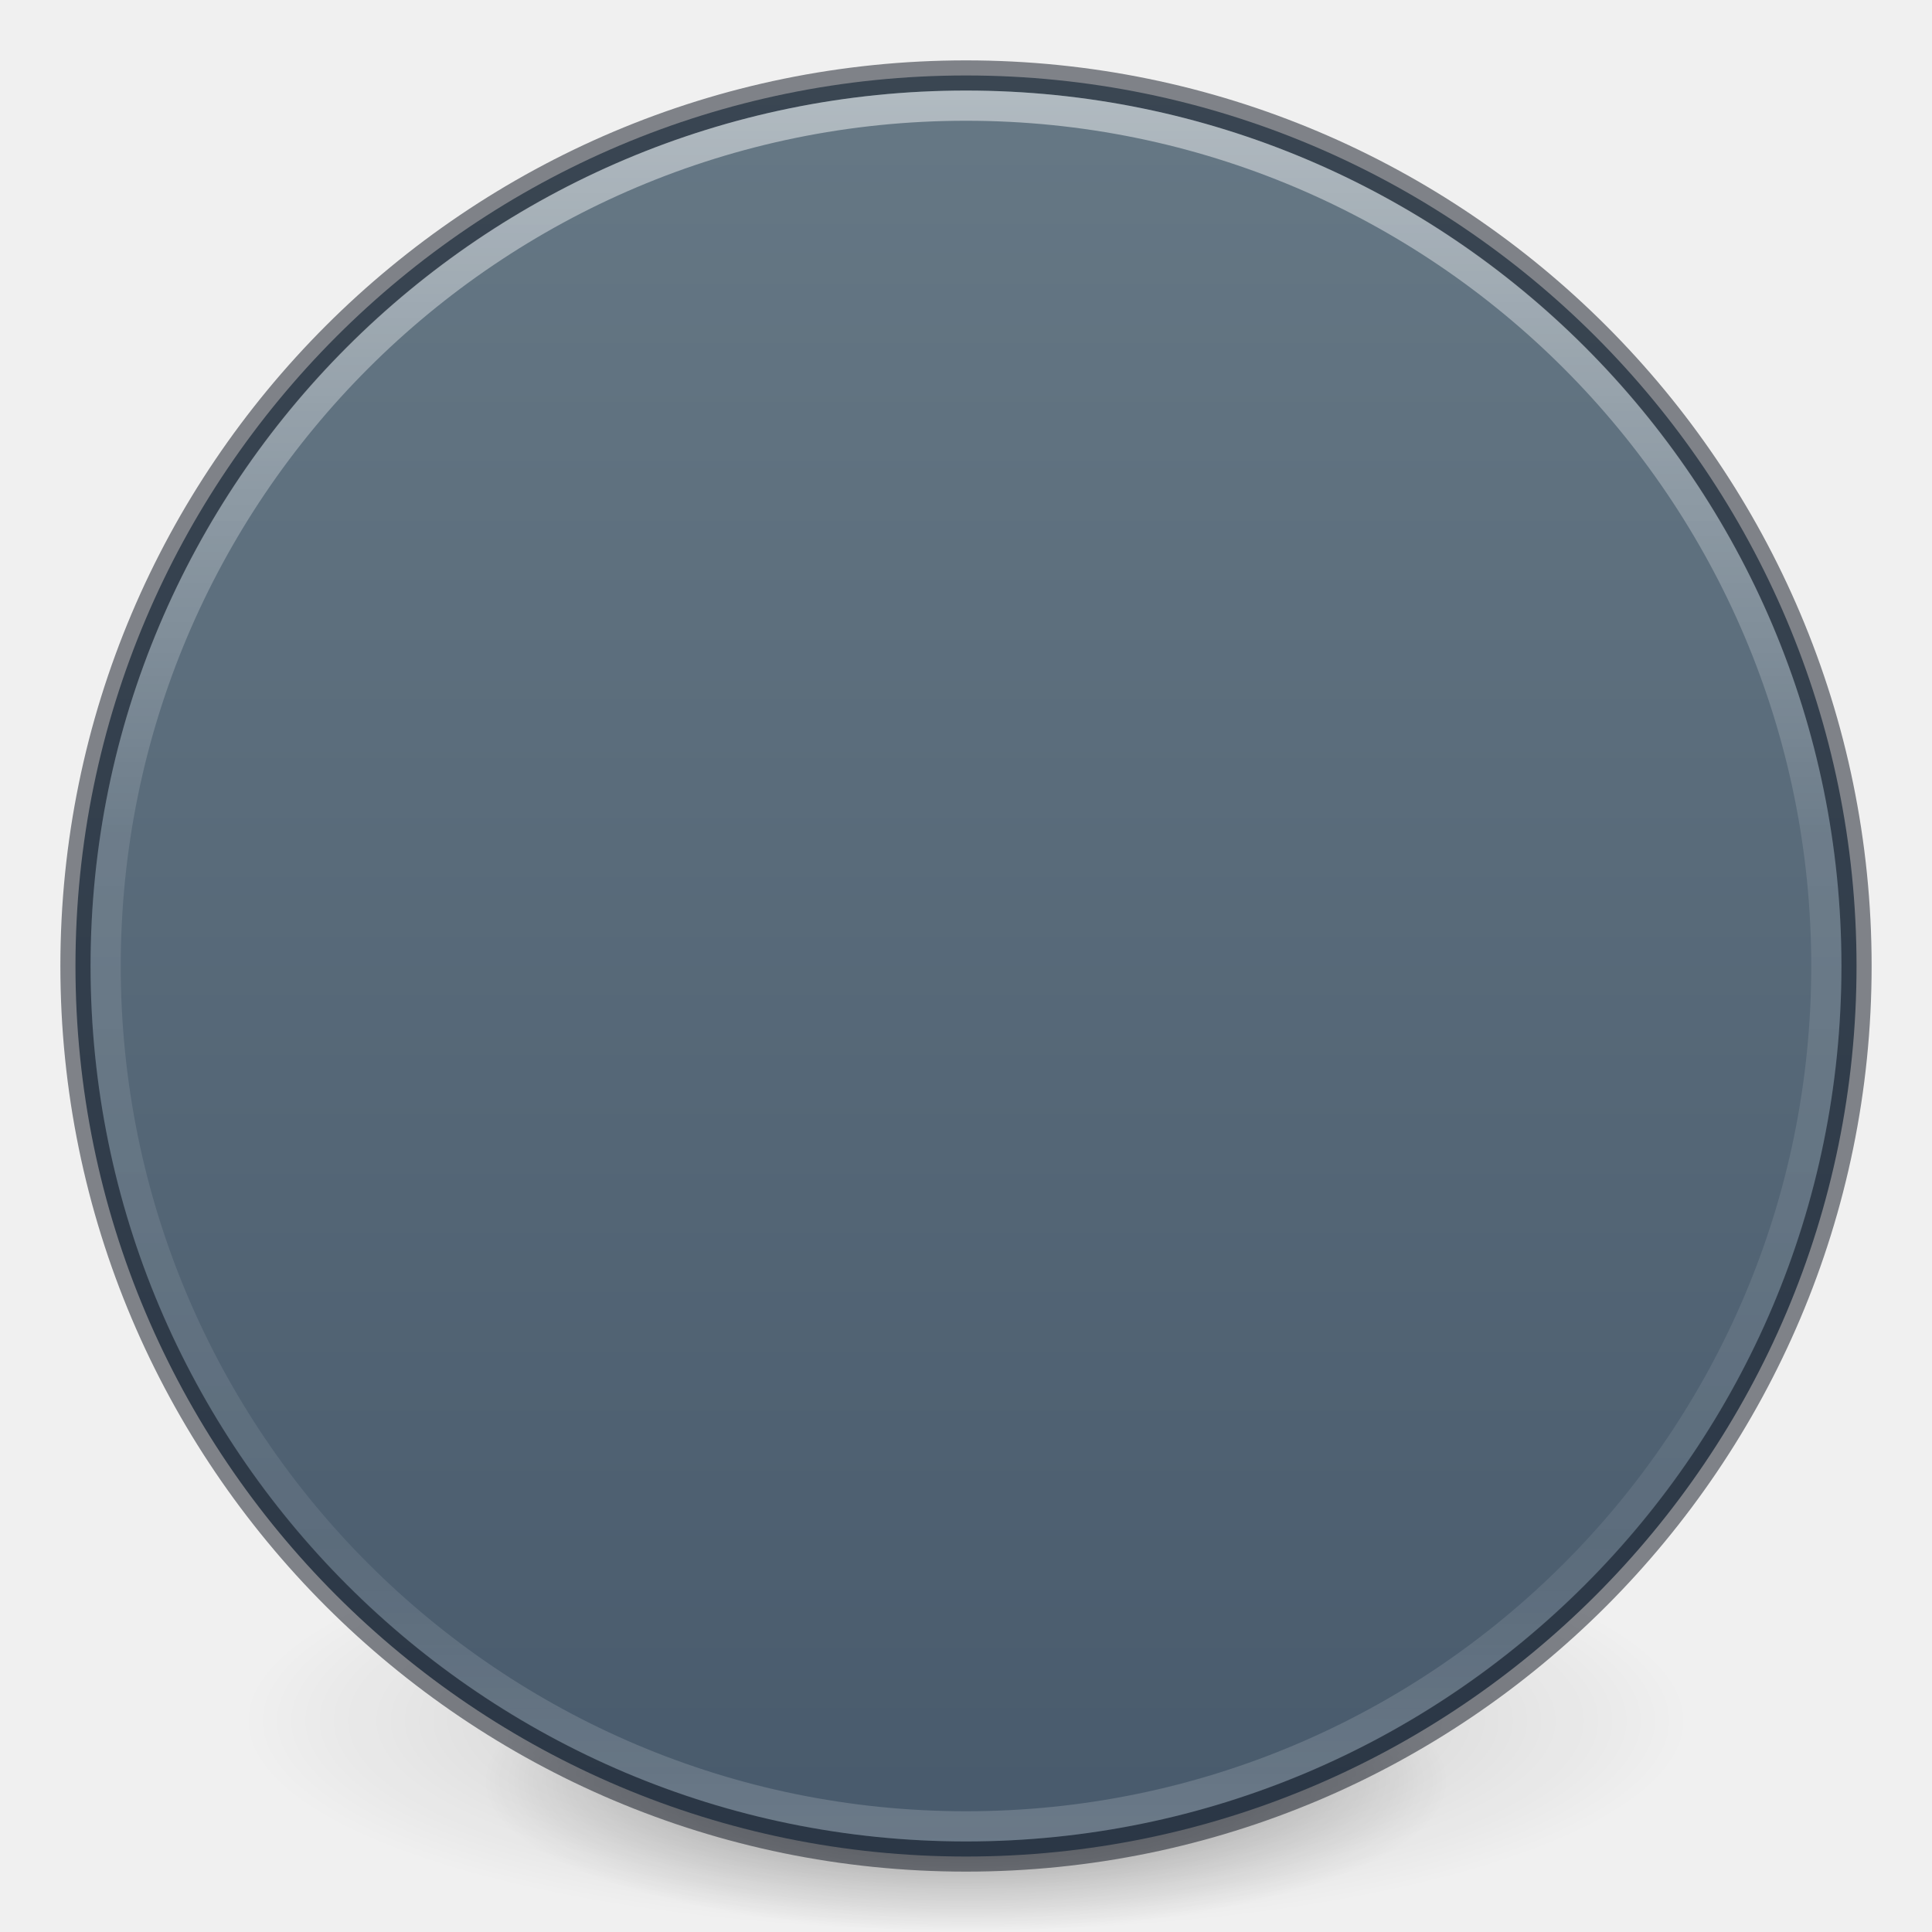
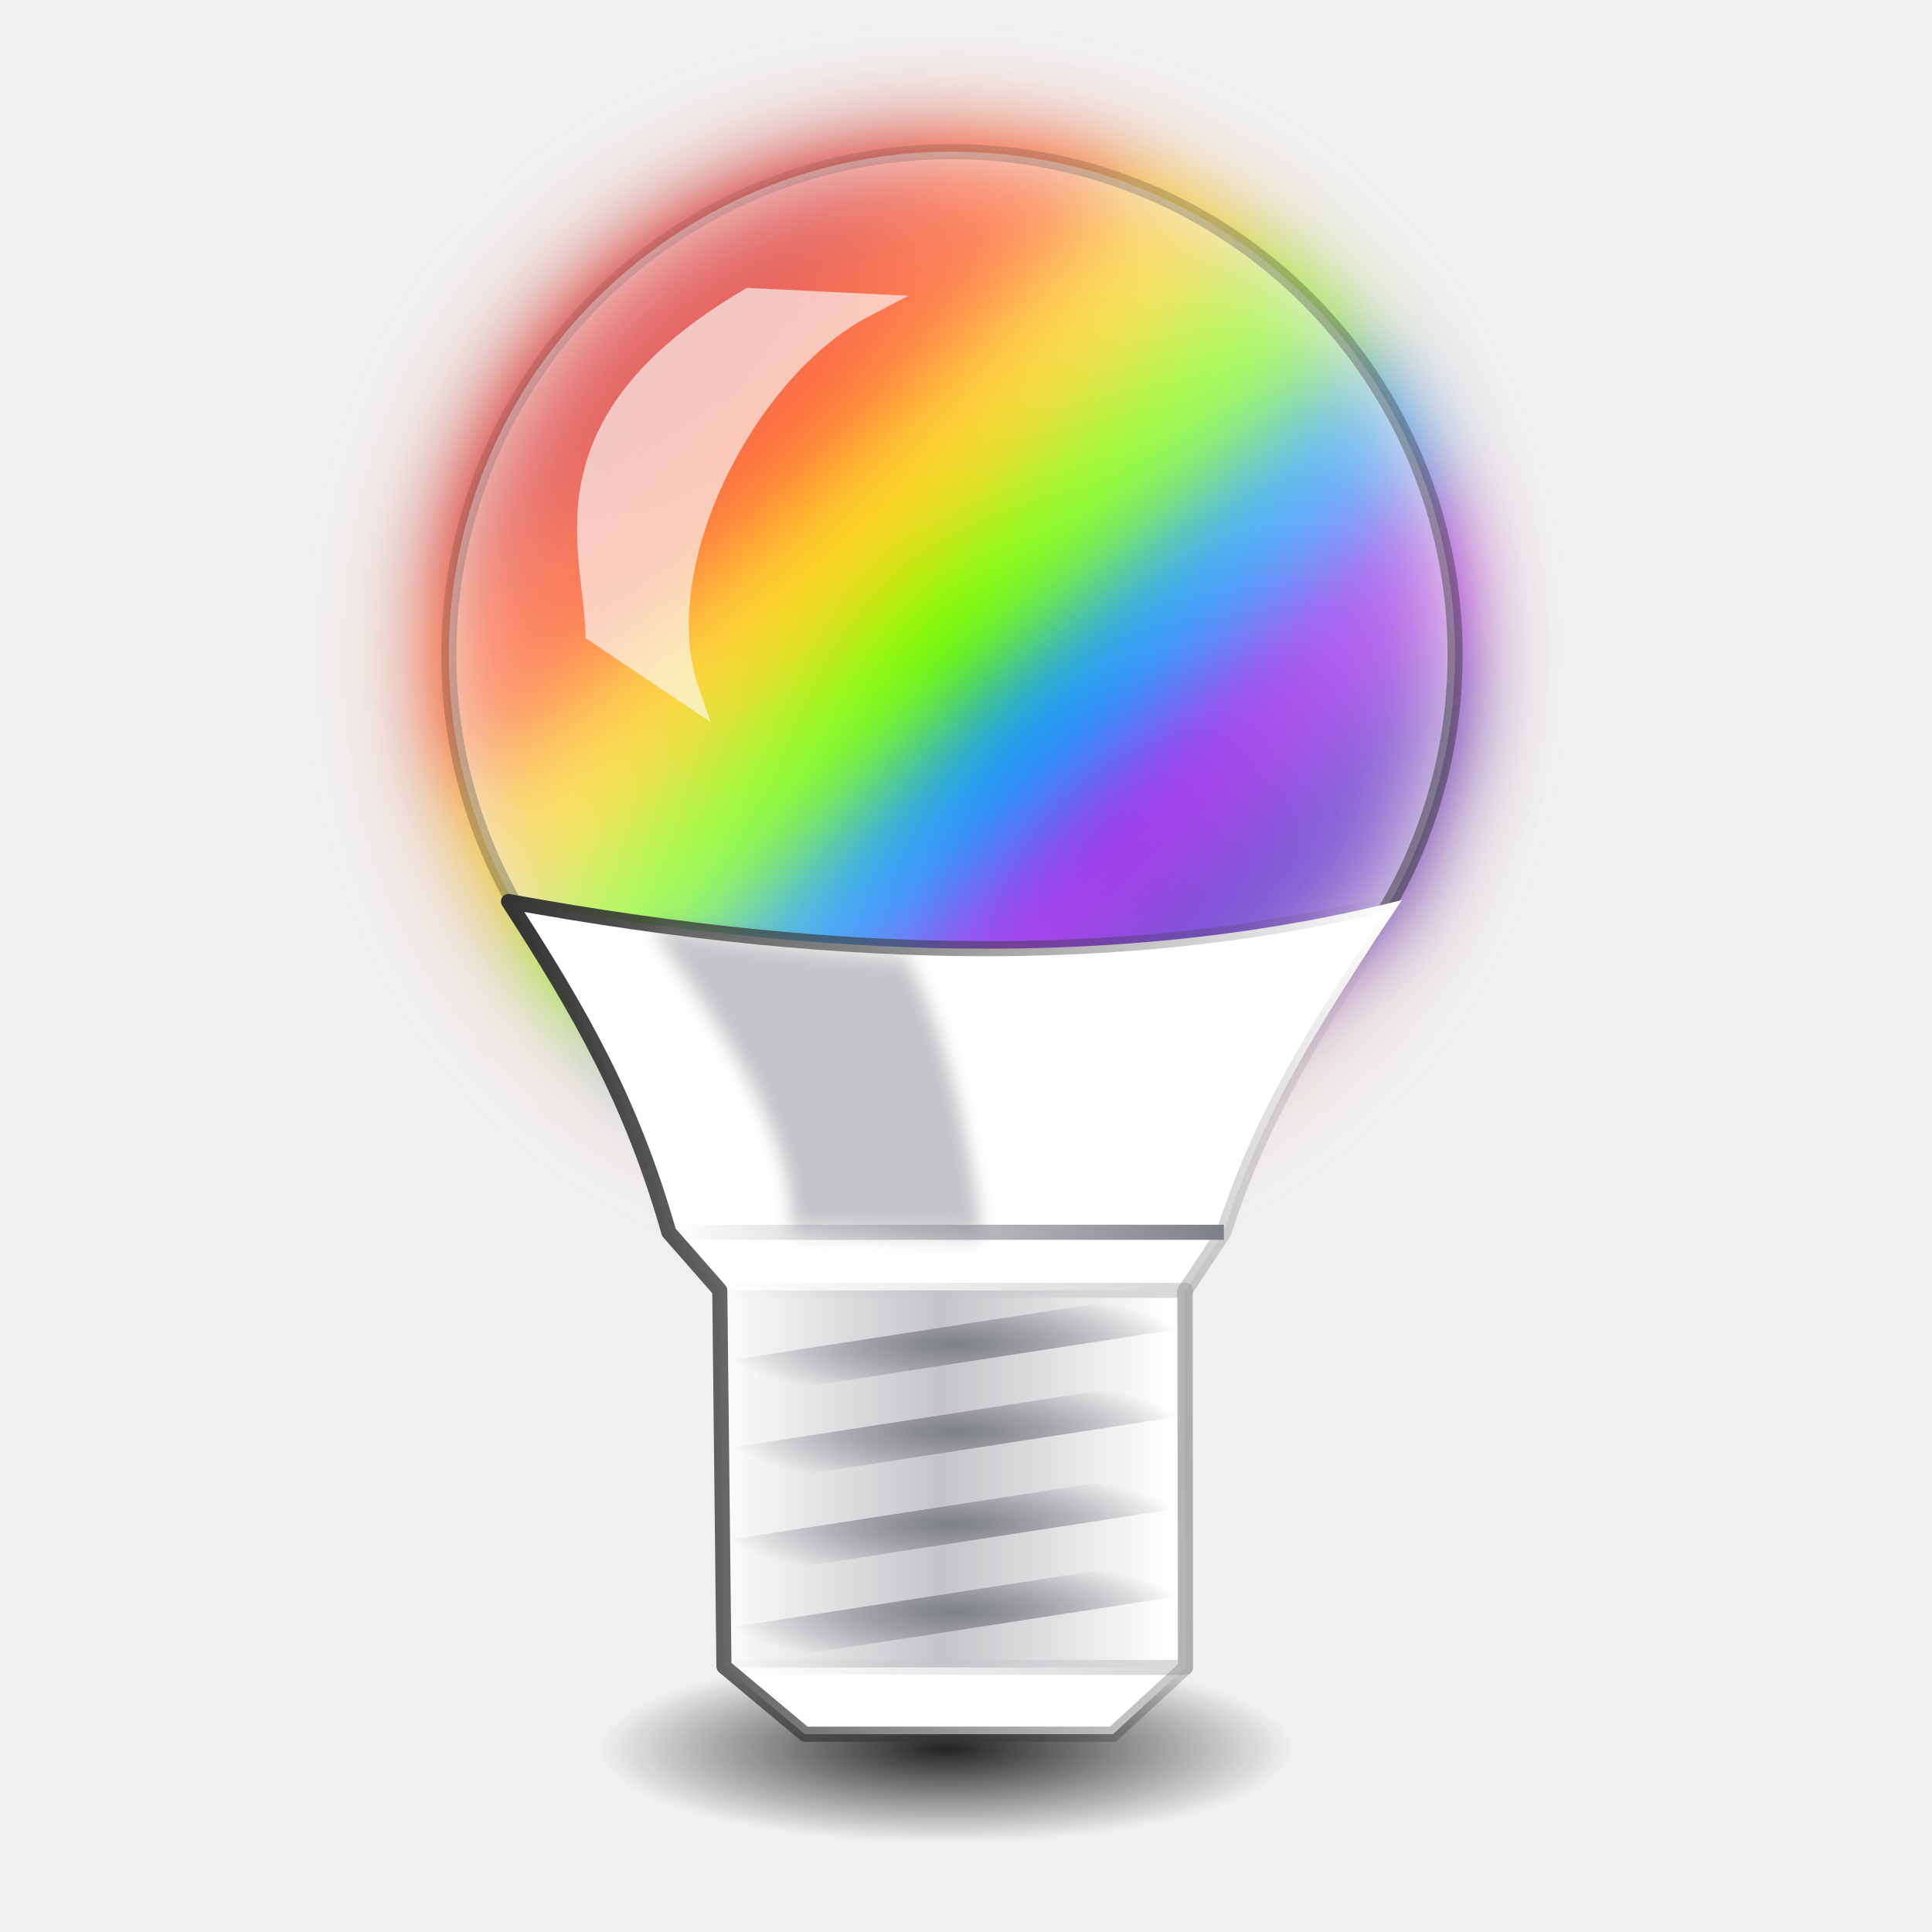
- <svg xmlns="http://www.w3.org/2000/svg" xmlns:xlink="http://www.w3.org/1999/xlink" id="svg4518" height="64" width="64" version="1.1">
-   <defs id="defs4520">
-     <linearGradient id="linearGradient898">
-       <stop id="stop894" offset="0" style="stop-color:#667885;stop-opacity:1" />
-       <stop id="stop896" offset="1" style="stop-color:#485a6c;stop-opacity:1" />
-     </linearGradient>
-     <linearGradient id="linearGradient4335">
-       <stop id="stop4337" offset="0" style="stop-color:#ffffff;stop-opacity:1;" />
-       <stop id="stop4339" offset="1" style="stop-color:#ffffff;stop-opacity:0;" />
-     </linearGradient>
-     <linearGradient gradientTransform="matrix(2.363279,0,0,2.363279,-138.5723,-33.85726)" gradientUnits="userSpaceOnUse" xlink:href="#linearGradient4806-2-9" id="linearGradient3549" y2="40.496" x2="71.204" y1="15.369" x1="71.204" />
-     <linearGradient id="linearGradient4806-2-9">
-       <stop offset="0" style="stop-color:#ffffff;stop-opacity:1" id="stop4808-4-5" />
-       <stop offset="0.424" style="stop-color:#ffffff;stop-opacity:0.235" id="stop4810-0-5" />
-       <stop offset="0.821" style="stop-color:#ffffff;stop-opacity:0.157" id="stop4812-8-4" />
-       <stop offset="1" style="stop-color:#ffffff;stop-opacity:0.392" id="stop4814-0-5" />
-     </linearGradient>
-     <radialGradient gradientTransform="matrix(0.3823536,7.5560295e-8,-1.8372241e-8,0.1115265,-5.925426,36.33291)" gradientUnits="userSpaceOnUse" xlink:href="#linearGradient3820-7-2-7" id="radialGradient3300" fy="185.297" fx="99.189" r="62.769" cy="185.297" cx="99.189" />
-     <linearGradient id="linearGradient3820-7-2-7">
-       <stop offset="0" style="stop-color:#000000;stop-opacity:1" id="stop3822-2-6-8" />
-       <stop offset="1" style="stop-color:#000000;stop-opacity:0" id="stop3824-1-2-6" />
-     </linearGradient>
-     <radialGradient gradientTransform="matrix(0.2549024,5.3967361e-8,-1.2248161e-8,0.07965545,6.716383,44.23883)" gradientUnits="userSpaceOnUse" xlink:href="#linearGradient3820-7-2-7" id="radialGradient4192" fy="185.297" fx="99.189" r="62.769" cy="185.297" cx="99.189" />
-     <linearGradient gradientTransform="matrix(0,1.329301,1.329466,0,1.50687,-2.333507)" gradientUnits="userSpaceOnUse" xlink:href="#linearGradient4804" id="linearGradient4362" y2="23" x2="47.5" y1="23" x1="3.5" />
-     <linearGradient id="linearGradient4804">
-       <stop offset="0" style="stop-color:#ffffff;stop-opacity:0" id="stop4806" />
-       <stop id="stop4808" style="stop-color:#ffffff;stop-opacity:0.851;" offset="0.292" />
-       <stop offset="0.457" style="stop-color:#ffffff;stop-opacity:0.127" id="stop4812" />
-       <stop id="stop4818" style="stop-color:#ffffff;stop-opacity:0.273" offset="0.725" />
-       <stop id="stop4816" style="stop-color:#ffffff;stop-opacity:1" offset="0.84" />
-       <stop offset="1" style="stop-color:#ffffff;stop-opacity:0" id="stop4810" />
-     </linearGradient>
-     <linearGradient gradientTransform="matrix(0.9400746,0.9399578,-0.9400746,0.9399578,29.73441,-14.02428)" gradientUnits="userSpaceOnUse" xlink:href="#linearGradient4820" id="linearGradient4355" y2="27.243" x2="4.287" y1="27.262" x1="47.1" />
-     <linearGradient id="linearGradient4820">
-       <stop id="stop4822" style="stop-color:#ffffff;stop-opacity:0" offset="0" />
-       <stop offset="0.143" style="stop-color:#ffffff;stop-opacity:0.851;" id="stop4824" />
-       <stop id="stop4826" style="stop-color:#ffffff;stop-opacity:0.127" offset="0.346" />
-       <stop offset="0.436" style="stop-color:#ffffff;stop-opacity:1" id="stop4928" />
-       <stop id="stop4930" style="stop-color:#ffffff;stop-opacity:0.205" offset="0.581" />
-       <stop offset="0.725" style="stop-color:#ffffff;stop-opacity:0.273" id="stop4828" />
-       <stop offset="0.84" style="stop-color:#ffffff;stop-opacity:1" id="stop4830" />
-       <stop id="stop4832" style="stop-color:#ffffff;stop-opacity:0" offset="1" />
-     </linearGradient>
-     <linearGradient gradientTransform="matrix(1.329466,0,0,-1.329301,-1.241517,62.1376)" gradientUnits="userSpaceOnUse" xlink:href="#linearGradient4834" id="linearGradient4344" y2="23" x2="47.5" y1="23" x1="4.49" />
-     <linearGradient id="linearGradient4834">
-       <stop id="stop4836" style="stop-color:#ffffff;stop-opacity:0" offset="0" />
-       <stop offset="0.168" style="stop-color:#ffffff;stop-opacity:0.851;" id="stop4838" />
-       <stop id="stop4840" style="stop-color:#ffffff;stop-opacity:0.127" offset="0.457" />
-       <stop offset="0.608" style="stop-color:#ffffff;stop-opacity:0.273" id="stop4842" />
-       <stop offset="0.693" style="stop-color:#ffffff;stop-opacity:1" id="stop4844" />
-       <stop id="stop4846" style="stop-color:#ffffff;stop-opacity:0" offset="1" />
-     </linearGradient>
-     <linearGradient y2="22.18" x2="44.629" y1="58.276" x1="5.551" gradientTransform="matrix(0,1.329301,1.329466,0,-15.83351,-2.333507)" gradientUnits="userSpaceOnUse" id="linearGradient4898" xlink:href="#linearGradient4914" />
-     <linearGradient id="linearGradient4914">
-       <stop offset="0" style="stop-color:#ffffff;stop-opacity:0" id="stop4916" />
-       <stop id="stop4918" style="stop-color:#ffffff;stop-opacity:0.851;" offset="0.143" />
-       <stop offset="0.346" style="stop-color:#ffffff;stop-opacity:0.127" id="stop4920" />
-       <stop id="stop4922" style="stop-color:#ffffff;stop-opacity:0.273" offset="0.645" />
-       <stop id="stop4924" style="stop-color:#ffffff;stop-opacity:1" offset="0.728" />
-       <stop offset="0.809" style="stop-color:#ffffff;stop-opacity:0.229" id="stop4932" />
-       <stop offset="1" style="stop-color:#ffffff;stop-opacity:0" id="stop4926" />
-     </linearGradient>
-     <linearGradient y2="22.18" x2="44.629" y1="58.276" x1="5.551" gradientTransform="matrix(0,-1.329301,-1.329466,0,55.62654,67.11107)" gradientUnits="userSpaceOnUse" id="linearGradient4946" xlink:href="#linearGradient4914" />
-     <linearGradient y2="17.055" x2="40.761" y1="48.221" x1="25.177" gradientTransform="matrix(0,1.329301,1.329466,0,-1.150835,4.826736)" gradientUnits="userSpaceOnUse" id="linearGradient4950" xlink:href="#linearGradient4952" />
-     <linearGradient id="linearGradient4952">
-       <stop id="stop4954" style="stop-color:#ffffff;stop-opacity:0" offset="0" />
-       <stop offset="0.448" style="stop-color:#ffffff;stop-opacity:0.273" id="stop4960" />
-       <stop offset="0.55" style="stop-color:#ffffff;stop-opacity:1" id="stop4962" />
-       <stop id="stop4964" style="stop-color:#ffffff;stop-opacity:0.229" offset="0.721" />
-       <stop id="stop4966" style="stop-color:#ffffff;stop-opacity:0" offset="1" />
-     </linearGradient>
-     <radialGradient gradientUnits="userSpaceOnUse" gradientTransform="matrix(1,0,0,0.9998757,0,0.00264709)" r="3.636" fy="21.304" fx="46.263" cy="21.304" cx="46.263" id="radialGradient4341" xlink:href="#linearGradient4335" />
-     <radialGradient gradientUnits="userSpaceOnUse" gradientTransform="matrix(1,0,0,0.9998757,0,0.00537919)" r="3.636" fy="43.295" fx="25.177" cy="43.295" cx="25.177" id="radialGradient4343" xlink:href="#linearGradient4335" />
-     <radialGradient gradientUnits="userSpaceOnUse" gradientTransform="matrix(1,0,0,0.9998757,0,0.00643933)" r="3.636" fy="51.827" fx="41.15" cy="51.827" cx="41.15" id="radialGradient4345" xlink:href="#linearGradient4335" />
-     <radialGradient gradientUnits="userSpaceOnUse" gradientTransform="matrix(1,0,0,0.9998757,0,0.00281489)" r="3.636" fy="22.656" fx="13.974" cy="22.656" cx="13.974" id="radialGradient4347" xlink:href="#linearGradient4335" />
-     <linearGradient gradientTransform="rotate(90,31.99994,32)" gradientUnits="userSpaceOnUse" y2="32" x2="61.5" y1="32" x1="2.5" id="linearGradient900" xlink:href="#linearGradient898" />
+ <svg xmlns="http://www.w3.org/2000/svg" xmlns:xlink="http://www.w3.org/1999/xlink" width="64" height="64" viewBox="0 0 512 512" version="1.1" id="svg5">
+   <defs id="defs2">
+     <linearGradient id="linearGradient18780">
+       <stop style="stop-color:#fafafa;stop-opacity:0;" offset="0" id="stop18778" />
+       <stop style="stop-color:#fafafa;stop-opacity:1;" offset="1" id="stop18776" />
+     </linearGradient>
+     <linearGradient id="linearGradient7182">
+       <stop style="stop-color:#333333;stop-opacity:1;" offset="0" id="stop7178" />
+       <stop style="stop-color:#333333;stop-opacity:0;" offset="1" id="stop7180" />
+     </linearGradient>
+     <linearGradient id="linearGradient3370">
+       <stop style="stop-color:#7e8087;stop-opacity:1;" offset="0" id="stop3366" />
+       <stop style="stop-color:#7e8087;stop-opacity:0;" offset="1" id="stop3368" />
+     </linearGradient>
+     <linearGradient id="linearGradient1280">
+       <stop style="stop-color:#7e8087;stop-opacity:0;" offset="0" id="stop1278" />
+       <stop style="stop-color:#7e8087;stop-opacity:1;" offset="1" id="stop1276" />
+     </linearGradient>
+     <linearGradient id="linearGradient1068">
+       <stop style="stop-color:#d4d4d4;stop-opacity:1;" offset="0" id="stop1064" />
+       <stop style="stop-color:#d4d4d4;stop-opacity:0;" offset="1" id="stop1066" />
+     </linearGradient>
+     <linearGradient id="linearGradient13118">
+       <stop style="stop-color:#dc8add;stop-opacity:1;" offset="0" id="stop13114" />
+       <stop style="stop-color:#dc8add;stop-opacity:0;" offset="1" id="stop13116" />
+     </linearGradient>
+     <linearGradient id="linearGradient11882">
+       <stop style="stop-color:#ffa348;stop-opacity:0;" offset="0" id="stop11880" />
+       <stop style="stop-color:#ffa348;stop-opacity:1;" offset="1" id="stop11878" />
+     </linearGradient>
+     <linearGradient id="linearGradient2089">
+       <stop style="stop-color:#813d9c;stop-opacity:1;" offset="0" id="stop2085" />
+       <stop style="stop-color:#813d9c;stop-opacity:0;" offset="1" id="stop2087" />
+     </linearGradient>
+     <linearGradient id="linearGradient1949">
+       <stop style="stop-color:#f66151;stop-opacity:1;" offset="0" id="stop1945" />
+       <stop style="stop-color:#f66151;stop-opacity:0;" offset="1" id="stop1947" />
+     </linearGradient>
+     <linearGradient id="linearGradient1923-0">
+       <stop style="stop-color:#ffa348;stop-opacity:1;" offset="0" id="stop1919" />
+       <stop style="stop-color:#ffa348;stop-opacity:0;" offset="1" id="stop1921" />
+     </linearGradient>
+     <linearGradient id="linearGradient1897">
+       <stop style="stop-color:#f9f06b;stop-opacity:1;" offset="0" id="stop1893" />
+       <stop style="stop-color:#f9f06b;stop-opacity:0;" offset="1" id="stop1895" />
+     </linearGradient>
+     <linearGradient id="linearGradient1871">
+       <stop style="stop-color:#57e389;stop-opacity:1;" offset="0" id="stop1867" />
+       <stop style="stop-color:#57e389;stop-opacity:0;" offset="1" id="stop1869" />
+     </linearGradient>
+     <linearGradient id="linearGradient1819">
+       <stop style="stop-color:#62a0ea;stop-opacity:1;" offset="0" id="stop1815" />
+       <stop style="stop-color:#62a0ea;stop-opacity:0;" offset="1" id="stop1817" />
+     </linearGradient>
+     <radialGradient xlink:href="#linearGradient1819" id="radialGradient1821" cx="622.897" cy="369.873" fx="622.897" fy="369.873" r="184.958" gradientUnits="userSpaceOnUse" />
+     <radialGradient xlink:href="#linearGradient1871" id="radialGradient1873" cx="363.512" cy="436.192" fx="363.512" fy="436.192" r="184.958" gradientUnits="userSpaceOnUse" />
+     <radialGradient xlink:href="#linearGradient1897" id="radialGradient1899" cx="124.643" cy="485.383" fx="124.643" fy="485.383" r="184.958" gradientUnits="userSpaceOnUse" />
+     <radialGradient xlink:href="#linearGradient1923-0" id="radialGradient1925" cx="58.775" cy="232.198" fx="58.775" fy="232.198" r="184.958" gradientUnits="userSpaceOnUse" />
+     <radialGradient xlink:href="#linearGradient1949" id="radialGradient1951" cx="17.813" cy="10.987" fx="17.813" fy="10.987" r="184.958" gradientUnits="userSpaceOnUse" gradientTransform="translate(37.63522,-25.53806)" />
+     <radialGradient xlink:href="#linearGradient2089" id="radialGradient2091" cx="495.272" cy="-124.637" fx="495.272" fy="-124.637" r="184.958" gradientUnits="userSpaceOnUse" gradientTransform="translate(-43.60781,8.774771)" />
+     <radialGradient xlink:href="#linearGradient13118" id="radialGradient13120" cx="559.746" cy="124.105" fx="559.746" fy="124.105" r="184.958" gradientUnits="userSpaceOnUse" />
+     <filter style="color-interpolation-filters:sRGB" id="filter25035" x="-0.106" y="-0.113" width="1.213" height="1.225">
+       <feGaussianBlur stdDeviation="6.815" id="feGaussianBlur25037" />
+     </filter>
+     <filter style="color-interpolation-filters:sRGB" id="filter25123" x="-0.017" y="-0.017" width="1.033" height="1.034">
+       <feGaussianBlur stdDeviation="1.224" id="feGaussianBlur25125" />
+     </filter>
+     <filter style="color-interpolation-filters:sRGB" id="filter25199" x="-0.011" y="-0.011" width="1.022" height="1.022">
+       <feGaussianBlur stdDeviation="0.625" id="feGaussianBlur25201" />
+     </filter>
+     <filter style="color-interpolation-filters:sRGB" id="filter25203" x="-0.008" y="-0.008" width="1.015" height="1.015">
+       <feGaussianBlur stdDeviation="2.825" id="feGaussianBlur25205" />
+     </filter>
+     <linearGradient xlink:href="#linearGradient1280" id="linearGradient1290" x1="202.786" y1="362.523" x2="251.512" y2="362.523" gradientUnits="userSpaceOnUse" spreadMethod="reflect" gradientTransform="matrix(1.246496,0,0,1.246496,-64.02158,-59.96178)" />
+     <linearGradient xlink:href="#linearGradient7182" id="linearGradient7184" x1="194.425" y1="-20.108" x2="240.937" y2="-20.108" gradientUnits="userSpaceOnUse" />
+     <linearGradient xlink:href="#linearGradient7182" id="linearGradient7656" gradientUnits="userSpaceOnUse" x1="194.425" y1="-20.108" x2="240.937" y2="-20.108" gradientTransform="matrix(0.998363,0,0,0.9981288,-703.5241,47.83621)" />
+     <linearGradient xlink:href="#linearGradient7182" id="linearGradient9452" gradientUnits="userSpaceOnUse" gradientTransform="matrix(0.8155879,0,0,0.8153967,-581.0616,102.8671)" x1="194.425" y1="-20.108" x2="240.937" y2="-20.108" />
+     <radialGradient xlink:href="#linearGradient7512" id="radialGradient7514" cx="252.891" cy="414.704" fx="252.891" fy="414.704" r="70.093" gradientTransform="matrix(1.312558,0,0,0.3563565,-81.20492,315.6816)" gradientUnits="userSpaceOnUse" />
+     <linearGradient id="linearGradient7512">
+       <stop style="stop-color:#000000;stop-opacity:1;" offset="0" id="stop7508" />
+       <stop style="stop-color:#000000;stop-opacity:0;" offset="1" id="stop7510" />
+     </linearGradient>
+     <radialGradient xlink:href="#linearGradient3370" id="radialGradient15242" cx="253.074" cy="356.173" fx="253.074" fy="356.173" r="62.086" gradientTransform="matrix(1,0,0,0.2318654,0,273.7254)" gradientUnits="userSpaceOnUse" />
+     <radialGradient xlink:href="#linearGradient3370" id="radialGradient15250" cx="253.639" cy="379.286" fx="253.639" fy="379.286" r="62.086" gradientTransform="matrix(1,0,0,0.2318653,0,291.4794)" gradientUnits="userSpaceOnUse" />
+     <radialGradient xlink:href="#linearGradient3370" id="radialGradient15260" cx="252.202" cy="403.833" fx="252.202" fy="403.833" r="62.086" gradientTransform="matrix(1,0,0,0.2318653,0,310.3349)" gradientUnits="userSpaceOnUse" />
+     <radialGradient xlink:href="#linearGradient3370" id="radialGradient15272" cx="253.122" cy="426.964" fx="253.122" fy="426.964" r="62.086" gradientTransform="matrix(1,0,0,0.2318653,0,328.102)" gradientUnits="userSpaceOnUse" />
+     <linearGradient xlink:href="#linearGradient7182" id="linearGradient15318" x1="132.768" y1="348.995" x2="370.787" y2="348.995" gradientUnits="userSpaceOnUse" gradientTransform="translate(0,0.1365116)" />
+     <linearGradient xlink:href="#linearGradient1280" id="linearGradient16517" x1="188.75" y1="391.785" x2="377.627" y2="394.434" gradientUnits="userSpaceOnUse" gradientTransform="translate(0,0.1365116)" />
+     <linearGradient xlink:href="#linearGradient1280" id="linearGradient18055" x1="177.251" y1="326.434" x2="324.348" y2="326.434" gradientUnits="userSpaceOnUse" gradientTransform="translate(0,0.1365116)" />
+     <radialGradient xlink:href="#linearGradient18780" id="radialGradient18782" cx="252.28" cy="173.522" fx="252.28" fy="173.522" r="135.338" gradientUnits="userSpaceOnUse" gradientTransform="matrix(2.057685,1.2909171e-8,0,2.171208,-266.833,-203.23)" />
+     <filter style="color-interpolation-filters:sRGB" id="filter26939" x="-0.287" y="-0.287" width="1.575" height="1.575">
+       <feGaussianBlur stdDeviation="26.67" id="feGaussianBlur26941" />
+     </filter>
+     <linearGradient xlink:href="#linearGradient7182" id="linearGradient1000" gradientUnits="userSpaceOnUse" gradientTransform="translate(4.350359,160.7953)" x1="501.529" y1="413.202" x2="91.941" y2="-167.924" />
+     <filter style="color-interpolation-filters:sRGB" id="filter2997" x="-0.062" y="-0.093" width="1.124" height="1.186">
+       <feGaussianBlur stdDeviation="3.125" id="feGaussianBlur2999" />
+     </filter>
+     <filter style="color-interpolation-filters:sRGB" id="filter3220" x="0" y="0" width="1" height="1">
+       <feColorMatrix values="1.72 -0.5 -0.5 0 0 -0.5 1.72 -0.5 0 0 -0.5 -0.5 1.72 0 0 0 0 0 1 0 " id="feColorMatrix3218" />
+     </filter>
+     <filter style="color-interpolation-filters:sRGB" id="filter3224" x="0" y="0" width="1" height="1">
+       <feColorMatrix values="1.72 -0.5 -0.5 0 0 -0.5 1.72 -0.5 0 0 -0.5 -0.5 1.72 0 0 0 0 0 1 0 " id="feColorMatrix3222" />
+     </filter>
+     <filter style="color-interpolation-filters:sRGB" id="filter3228" x="0" y="0" width="1" height="1">
+       <feColorMatrix values="1.72 -0.5 -0.5 0 0 -0.5 1.72 -0.5 0 0 -0.5 -0.5 1.72 0 0 0 0 0 1 0 " id="feColorMatrix3226" />
+     </filter>
+     <filter style="color-interpolation-filters:sRGB" id="filter3232" x="0" y="0" width="1" height="1">
+       <feColorMatrix values="1.72 -0.5 -0.5 0 0 -0.5 1.72 -0.5 0 0 -0.5 -0.5 1.72 0 0 0 0 0 1 0 " id="feColorMatrix3230" />
+     </filter>
+     <filter style="color-interpolation-filters:sRGB" id="filter3236" x="0" y="0" width="1" height="1">
+       <feColorMatrix values="1.72 -0.5 -0.5 0 0 -0.5 1.72 -0.5 0 0 -0.5 -0.5 1.72 0 0 0 0 0 1 0 " id="feColorMatrix3234" />
+     </filter>
+     <filter style="color-interpolation-filters:sRGB" id="filter3240" x="0" y="0" width="1" height="1">
+       <feColorMatrix values="1.72 -0.5 -0.5 0 0 -0.5 1.72 -0.5 0 0 -0.5 -0.5 1.72 0 0 0 0 0 1 0 " id="feColorMatrix3238" />
+     </filter>
+     <filter style="color-interpolation-filters:sRGB" id="filter3244" x="0" y="0" width="1" height="1">
+       <feColorMatrix values="1.72 -0.5 -0.5 0 0 -0.5 1.72 -0.5 0 0 -0.5 -0.5 1.72 0 0 0 0 0 1 0 " id="feColorMatrix3242" />
+     </filter>
+     <filter style="color-interpolation-filters:sRGB" id="filter3471" x="-0.109" y="-0.109" width="1.218" height="1.218">
+       <feGaussianBlur stdDeviation="12.137" id="feGaussianBlur3473" />
+     </filter>
  </defs>
-   <path d="M 56,57 A 24,6.999 0 1 1 8,57 24,6.999 0 1 1 56,57 Z" id="path3818-0" style="opacity:0.2;fill:url(#radialGradient3300);fill-opacity:1;stroke:none;stroke-width:1" />
-   <path d="m 48,59 a 16,4.999 0 1 1 -32,0 16,4.999 0 1 1 32,0 z" id="path4190" style="opacity:0.4;fill:url(#radialGradient4192);fill-opacity:1;stroke:none" />
-   <path style="color:#000000;display:inline;overflow:visible;visibility:visible;fill:url(#linearGradient900);fill-opacity:1;fill-rule:nonzero;stroke:none;stroke-width:1;marker:none;enable-background:accumulate" id="path2555" d="m 61.5,32 c 0,-16.277 -13.223,-29.5 -29.5,-29.5 -16.277,0 -29.5,13.223 -29.5,29.5 0,16.277 13.223,29.5 29.5,29.5 16.277,0 29.5,-13.223 29.5,-29.5 z" />
-   <path style="opacity:0.5;color:#000000;fill:none;stroke:#0e141f;stroke-width:1;stroke-linecap:butt;stroke-linejoin:miter;stroke-miterlimit:4;stroke-opacity:1;stroke-dasharray:none;stroke-dashoffset:0;marker:none;visibility:visible;display:inline;overflow:visible;enable-background:accumulate" id="path2555-7-1" d="m 32,2.5 c -16.277,0 -29.5,13.223 -29.5,29.5 0,16.277 13.223,29.5 29.5,29.5 16.277,0 29.5,-13.223 29.5,-29.5 C 61.5,15.723 48.277,2.5 32,2.5 z" />
-   <path style="opacity:0.5;color:#000000;fill:none;stroke:url(#linearGradient3549);stroke-width:1;stroke-linecap:round;stroke-linejoin:round;stroke-miterlimit:4;stroke-opacity:1;stroke-dasharray:none;stroke-dashoffset:0;marker:none;visibility:visible;display:inline;overflow:visible;enable-background:accumulate" id="path3026-5" d="m 60.5,32 c 0,15.74 -12.76,28.5 -28.5,28.5 C 16.26,60.5 3.5,47.74 3.5,32 3.5,16.26 16.26,3.5 32,3.5 47.74,3.5 60.5,16.26 60.5,32 z" />
+   <g id="layer3" style="display:none">
+     <rect style="fill:#ffffff;fill-opacity:1;stroke:#ffffff;stroke-width:4;stroke-miterlimit:4;stroke-dasharray:none;stroke-opacity:1" id="rect2381" width="510.93" height="510.93" x="0.641" y="1.073" rx="0.604" ry="0.406" />
+   </g>
+   <g id="layer2" style="display:none;opacity:0.9;filter:url(#filter25203)">
+     <circle style="fill:url(#radialGradient1951);fill-opacity:1;stroke:none;stroke-width:5.924;stroke-miterlimit:4;stroke-dasharray:none;stroke-opacity:1" id="path1074" cx="55.448" cy="-14.551" r="184.958" transform="rotate(14.29381)" />
+     <circle style="fill:url(#radialGradient1925);fill-opacity:1;stroke:none;stroke-width:5.924;stroke-miterlimit:4;stroke-dasharray:none;stroke-opacity:1" id="path1074-5" cx="58.775" cy="232.198" transform="rotate(14.29381)" r="184.958" />
+     <circle style="fill:url(#radialGradient1899);fill-opacity:1;stroke:none;stroke-width:5.924;stroke-miterlimit:4;stroke-dasharray:none;stroke-opacity:1" id="path1074-5-2" cx="124.643" cy="485.383" r="184.958" transform="rotate(14.29381)" />
+     <circle style="fill:url(#radialGradient1873);fill-opacity:1;stroke:none;stroke-width:5.924;stroke-miterlimit:4;stroke-dasharray:none;stroke-opacity:1" id="path1074-5-2-7" cx="363.512" cy="436.192" r="184.958" transform="rotate(14.29381)" />
+     <circle style="fill:url(#radialGradient1821);fill-opacity:1;stroke:none;stroke-width:5.924;stroke-miterlimit:4;stroke-dasharray:none;stroke-opacity:1" id="path1074-5-2-7-6" cx="622.897" cy="369.873" r="184.958" transform="rotate(14.29381)" />
+     <circle style="fill:url(#radialGradient13120);fill-opacity:1;stroke:none;stroke-width:5.924;stroke-miterlimit:4;stroke-dasharray:none;stroke-opacity:1" id="path1074-5-2-7-6-6" cx="559.746" cy="124.105" r="184.958" transform="rotate(14.29381)" />
+     <circle style="fill:url(#radialGradient2091);fill-opacity:1;stroke:none;stroke-width:5.924;stroke-miterlimit:4;stroke-dasharray:none;stroke-opacity:1" id="path1074-5-2-7-6-6-9" cx="451.664" cy="-115.862" r="184.958" transform="rotate(14.29381)" />
+   </g>
+   <g id="layer7" style="display:none">
+     <path style="fill:#a10705;stroke:#a10705;stroke-width:45.39;stroke-linecap:round;stroke-linejoin:miter;stroke-miterlimit:4;stroke-dasharray:none;stroke-opacity:1" d="M 29.004,269.625 291.515,26.945" id="path3797-6" />
+     <path style="fill:none;stroke:#f37329;stroke-width:45.39;stroke-linecap:round;stroke-linejoin:miter;stroke-miterlimit:4;stroke-dasharray:none;stroke-opacity:1" d="M 57.625,303.206 320.136,60.526" id="path3797-6-2" />
+     <path style="fill:none;stroke:#ffe16b;stroke-width:45.39;stroke-linecap:round;stroke-linejoin:miter;stroke-miterlimit:4;stroke-dasharray:none;stroke-opacity:1" d="M 87.046,337.291 349.556,94.612" id="path3797-6-2-9" />
+     <path style="fill:none;stroke:#9bdb4d;stroke-width:45.39;stroke-linecap:round;stroke-linejoin:miter;stroke-miterlimit:4;stroke-dasharray:none;stroke-opacity:1" d="M 119.935,368.79 382.445,126.11" id="path3797-6-2-9-1" />
+     <path style="fill:none;stroke:#8cd5ff;stroke-width:45.39;stroke-linecap:round;stroke-linejoin:miter;stroke-miterlimit:4;stroke-dasharray:none;stroke-opacity:1" d="M 150.827,401.263 413.338,158.583" id="path3797-6-2-9-1-2" />
+     <path style="fill:none;stroke:#ad65d6;stroke-width:45.39;stroke-linecap:round;stroke-linejoin:miter;stroke-miterlimit:4;stroke-dasharray:none;stroke-opacity:1" d="M 182.455,432.548 444.966,189.868" id="path3797-6-2-9-1-2-7" />
+     <path style="fill:none;stroke:#7a36b1;stroke-width:45.39;stroke-linecap:round;stroke-linejoin:miter;stroke-miterlimit:4;stroke-dasharray:none;stroke-opacity:1" d="M 213.668,464.907 476.178,222.227" id="path3797-6-2-9-1-2-7-0" />
+     <rect style="opacity:0.638;fill:#c6262e;fill-opacity:1;stroke:url(#linearGradient7184);stroke-width:5.279;stroke-linecap:round;stroke-linejoin:miter;stroke-miterlimit:4;stroke-dasharray:none;stroke-opacity:1" id="rect6825" width="41.233" height="397.742" x="197.064" y="-218.979" transform="matrix(0.6678876,0.7442621,-0.7361702,0.6767964,0,0)" ry="20.026" />
+     <rect style="opacity:0.638;fill:#7a36b1;fill-opacity:1;stroke:url(#linearGradient7656);stroke-width:5.27;stroke-linecap:round;stroke-linejoin:miter;stroke-miterlimit:4;stroke-dasharray:none;stroke-opacity:1" id="rect6825-6" width="41.166" height="396.998" x="-506.782" y="-170.733" transform="matrix(-0.6669821,-0.7450738,0.7353445,-0.6776935,0,0)" ry="19.989" />
+   </g>
+   <g id="g9448" style="display:none;opacity:0.352">
+     <path style="fill:none;stroke:#f37329;stroke-width:37.08;stroke-linecap:round;stroke-linejoin:miter;stroke-miterlimit:4;stroke-dasharray:none;stroke-opacity:1" d="M 98.207,209.187 312.659,10.936" id="path9432" />
+     <path style="fill:none;stroke:#ffe16b;stroke-width:37.08;stroke-linecap:round;stroke-linejoin:miter;stroke-miterlimit:4;stroke-dasharray:none;stroke-opacity:1" d="M 122.242,237.033 336.693,38.782" id="path9434" />
+     <path style="fill:none;stroke:#9bdb4d;stroke-width:37.08;stroke-linecap:round;stroke-linejoin:miter;stroke-miterlimit:4;stroke-dasharray:none;stroke-opacity:1" d="M 149.109,262.765 363.561,64.514" id="path9436" />
+     <path style="fill:none;stroke:#8cd5ff;stroke-width:37.08;stroke-linecap:round;stroke-linejoin:miter;stroke-miterlimit:4;stroke-dasharray:none;stroke-opacity:1" d="M 174.347,289.293 388.798,91.042" id="path9438" />
+     <path style="fill:none;stroke:#ad65d6;stroke-width:37.08;stroke-linecap:round;stroke-linejoin:miter;stroke-miterlimit:4;stroke-dasharray:none;stroke-opacity:1" d="M 200.184,314.85 414.636,116.599" id="path9440" />
+     <path style="fill:none;stroke:#7a36b1;stroke-width:37.08;stroke-linecap:round;stroke-linejoin:miter;stroke-miterlimit:4;stroke-dasharray:none;stroke-opacity:1" d="M 225.682,341.285 440.134,143.034" id="path9442" />
+     <rect style="opacity:1;fill:#c6262e;fill-opacity:1;stroke:none;stroke-width:4.312;stroke-linecap:round;stroke-linejoin:miter;stroke-miterlimit:4;stroke-dasharray:none;stroke-opacity:1" id="rect9444" width="33.685" height="324.926" x="167.913" y="-241.815" transform="matrix(0.6678876,0.7442621,-0.7361702,0.6767964,0,0)" ry="0" />
+     <rect style="opacity:0.638;fill:#7a36b1;fill-opacity:1;stroke:url(#linearGradient9452);stroke-width:4.305;stroke-linecap:round;stroke-linejoin:miter;stroke-miterlimit:4;stroke-dasharray:none;stroke-opacity:1" id="rect9446" width="33.629" height="324.318" x="-420.338" y="-75.688" transform="matrix(-0.6669821,-0.7450738,0.7353445,-0.6776935,0,0)" ry="16.329" />
+   </g>
+   <g id="layer13" style="display:inline;filter:url(#filter26939)">
+     <circle style="opacity:1;fill:#cc3b02;fill-opacity:1;stroke:none;stroke-width:3.157;stroke-linecap:round;stroke-linejoin:miter;stroke-miterlimit:4;stroke-dasharray:none;stroke-opacity:0.998;paint-order:normal" id="path26857" cx="248.039" cy="173.753" r="111.326" />
+   </g>
+   <g id="layer12" style="display:inline;opacity:1;mix-blend-mode:normal;filter:url(#filter3471)">
+     <path style="mix-blend-mode:normal;fill:#7a0000;fill-opacity:1;stroke:none;stroke-width:4px;stroke-linecap:butt;stroke-linejoin:miter;stroke-opacity:1;filter:url(#filter3220)" d="M 119.328,164.312 254.204,40.244 v 0 C 167.799,41.802 122.683,108.282 119.328,164.312 Z" id="path22222" />
+     <path style="mix-blend-mode:normal;fill:#f37329;fill-opacity:1;stroke:none;stroke-width:4px;stroke-linecap:butt;stroke-linejoin:miter;stroke-opacity:1;filter:url(#filter3224)" d="M 298.605,48.466 C 285.366,43.471 270.469,40.87 254.204,40.244 L 119.328,164.312 c -1.54,17.712 1.22,32.093 4.75,45.877 z" id="path23991" />
+     <path style="mix-blend-mode:normal;fill:#ffe16b;fill-opacity:1;stroke:none;stroke-width:4px;stroke-linecap:butt;stroke-linejoin:miter;stroke-opacity:1;filter:url(#filter3228)" d="m 298.605,48.466 c 17.688,6.668 25.471,12.787 34.569,18.978 L 140.337,246.101 c -6.734,-12.399 -12.762,-24.254 -16.259,-35.911 z" id="path24352" />
+     <path style="mix-blend-mode:normal;fill:#9bdb4d;fill-opacity:1;stroke:none;stroke-width:4px;stroke-linecap:butt;stroke-linejoin:miter;stroke-opacity:1;filter:url(#filter3232)" d="m 333.174,67.444 c 7.626,6.244 15.216,12.396 25.606,25.758 L 164.241,273.277 c -9.359,-8.287 -17.51,-17.271 -23.904,-27.176 z" id="path24851" />
+     <path style="mix-blend-mode:normal;fill:#64baff;fill-opacity:1;stroke:none;stroke-width:4px;stroke-linecap:butt;stroke-linejoin:miter;stroke-opacity:1;filter:url(#filter3236)" d="m 358.779,93.202 c 5.72,7.925 11.535,16.693 18.204,33.011 L 195.357,294.051 164.241,273.277 Z" id="path25621" />
+     <path style="mix-blend-mode:normal;fill:#ad65d6;fill-opacity:1;stroke:none;stroke-width:4px;stroke-linecap:butt;stroke-linejoin:miter;stroke-opacity:1;filter:url(#filter3240)" d="m 376.984,126.213 c 4.734,13.133 7.666,27.148 8.731,42.075 L 236.242,306.128 217.357,302.526 195.357,294.051 376.984,126.213" id="path26154" />
+     <path style="mix-blend-mode:normal;fill:#4c158a;fill-opacity:1;stroke:none;stroke-width:4px;stroke-linecap:butt;stroke-linejoin:miter;stroke-opacity:1;filter:url(#filter3244)" d="m 385.715,168.288 -1.425,27.041 -15.612,43.66 -73.638,60.796 -23.774,6.122 -15.628,1.04 -19.396,-0.819 z" id="path26444" />
+   </g>
+   <g id="layer10" style="display:none">
+     <path id="path3532-9" style="display:inline;fill:#fffff9;fill-opacity:1;stroke:#ffffff;stroke-width:2.493;stroke-miterlimit:4;stroke-dasharray:none;stroke-opacity:1" d="M 0.16,0.268 V 128 H 127.893 V 0.268 Z M 63.119,10.504 A 33.335,33.335 0 0 1 96.453,43.838 33.335,33.335 0 0 1 63.119,77.174 33.335,33.335 0 0 1 29.783,43.838 33.335,33.335 0 0 1 63.119,10.504 Z" transform="scale(4)" />
+   </g>
+   <g id="layer6" style="display:none;opacity:0.7;filter:url(#filter25035)">
+     <ellipse style="display:inline;fill:none;fill-opacity:1;stroke:#000000;stroke-width:8.201;stroke-miterlimit:4;stroke-dasharray:none;stroke-opacity:1" id="path3532-2" cx="259.071" cy="190.991" rx="109.658" ry="109.658" />
+     <path style="display:inline;fill:#ffffff;fill-opacity:1;stroke:#000000;stroke-width:8.201;stroke-linecap:butt;stroke-linejoin:round;stroke-miterlimit:4;stroke-dasharray:none;stroke-opacity:1;paint-order:markers fill stroke" d="m 227.355,425.258 67.142,-0.013 15.809,-14.54 -0.197,-81.954 8.564,-12.885 c 8.065,-25.061 15.417,-44.565 36.547,-72.284 -55.909,14.077 -117.263,13.931 -192.458,0.18 16.031,24.719 26.874,43.845 34.938,72.101 l 11.102,12.652 0.904,81.982 z" id="path4924-9" />
+   </g>
+   <g id="layer8" style="display:none;opacity:0.214">
+     <ellipse style="display:inline;fill:#fafafa;fill-opacity:1;stroke:none;stroke-width:9.951;stroke-miterlimit:4;stroke-dasharray:none;stroke-opacity:1" id="path3532-0" cx="252.087" cy="175.862" rx="132.792" ry="133.314" />
+   </g>
+   <g id="layer11" style="display:inline;opacity:1">
+     <ellipse style="display:inline;opacity:0.857;fill:url(#radialGradient7514);fill-opacity:1;stroke:none;stroke-width:5.25;stroke-linecap:round;stroke-linejoin:miter;stroke-miterlimit:4;stroke-dasharray:none;stroke-opacity:1" id="path7208" cx="250.73" cy="463.464" rx="92.001" ry="24.978" />
+   </g>
+   <g id="layer4" style="display:inline">
+     <circle style="opacity:1;fill:url(#radialGradient18782);fill-opacity:1;stroke:url(#linearGradient1000);stroke-width:4;stroke-miterlimit:4;stroke-dasharray:none;stroke-opacity:1" id="path3532" cx="252.28" cy="173.522" r="133.338" />
+     <path style="fill:#ffffff;fill-opacity:1;stroke:url(#linearGradient15318);stroke-width:4;stroke-linecap:butt;stroke-linejoin:round;stroke-miterlimit:4;stroke-dasharray:none;stroke-opacity:1;paint-order:markers fill stroke" d="m 213.309,459.585 81.641,-0.015 19.223,-17.68 -0.239,-99.651 10.413,-15.667 c 9.806,-30.473 23.937,-53.274 47.133,-88.022 -67.982,17.117 -145.28,17.069 -236.712,0.348 19.493,30.057 32.678,53.314 42.483,87.671 l 13.499,15.385 1.099,99.686 z" id="path4924" />
+     <path style="fill:none;stroke:url(#linearGradient18055);stroke-width:4;stroke-linecap:butt;stroke-linejoin:miter;stroke-miterlimit:4;stroke-dasharray:none;stroke-opacity:1" d="m 177.251,326.568 147.097,0.004 v 0" id="path14273" />
+     <rect style="opacity:0.463;fill:url(#linearGradient1290);fill-opacity:1;stroke:url(#linearGradient16517);stroke-width:4;stroke-linejoin:round;stroke-miterlimit:4;stroke-dasharray:none;stroke-opacity:1;paint-order:markers fill stroke" id="rect15111" width="123.423" height="99.937" x="190.75" y="341.953" rx="0" ry="0" />
+     <path style="fill:none;stroke:url(#radialGradient15242);stroke-width:9.972;stroke-linecap:butt;stroke-linejoin:miter;stroke-miterlimit:4;stroke-dasharray:none;stroke-opacity:1" d="m 314.4,346.842 -122.651,18.936 v 0" id="path15338" />
+     <path style="fill:none;stroke:url(#radialGradient15250);stroke-width:9.972;stroke-linecap:butt;stroke-linejoin:miter;stroke-miterlimit:4;stroke-dasharray:none;stroke-opacity:1" d="m 314.965,369.955 -122.651,18.936 v 0" id="path15338-2" />
+     <path style="fill:none;stroke:url(#radialGradient15260);stroke-width:9.972;stroke-linecap:butt;stroke-linejoin:miter;stroke-miterlimit:4;stroke-dasharray:none;stroke-opacity:1" d="m 313.527,394.502 -122.651,18.936 v 0" id="path15338-3" />
+     <path style="fill:none;stroke:url(#radialGradient15272);stroke-width:9.972;stroke-linecap:butt;stroke-linejoin:miter;stroke-miterlimit:4;stroke-dasharray:none;stroke-opacity:1" d="m 314.448,417.632 -122.651,18.936 v 0" id="path15338-7" />
+     <path style="opacity:0.461;fill:#7e8087;fill-opacity:1;stroke:none;stroke-width:1.332px;stroke-linecap:butt;stroke-linejoin:miter;stroke-opacity:1;filter:url(#filter2997)" d="m 154.132,245.146 c 21.64,21.615 54.792,54.427 51.783,78.994 l 69.53,1.529 c -4.558,-23.153 -12.288,-51.676 -28.13,-72.184 -23.657,-1.283 -69.011,-4.402 -93.183,-8.338 z" id="path16708" transform="matrix(0.7283241,0,0,1.025837,59.63983,-6.679401)" />
+   </g>
+   <g id="layer9" style="display:inline">
+     <path style="opacity:0.638;fill:#fafafa;stroke:#fafafa;stroke-width:6.428px;stroke-linecap:butt;stroke-linejoin:miter;stroke-opacity:1" d="m 158.356,167.364 23.767,15.964 c -11.753,-34.013 15.474,-86.036 46.624,-102.321 l -30.022,-1.461 c -55.831,32.948 -40.96,65.763 -40.369,87.818 z" id="path5821" />
+   </g>
+   <g id="layer5" style="display:none">
+     <path style="fill:#ffffff;fill-opacity:1;stroke:none;stroke-width:1px;stroke-linecap:butt;stroke-linejoin:miter;stroke-opacity:1" d="M 19.339,0.228 8.521,2.203 -0.396,13.576 l 0.08,9.831 -23.909,-0.25 -0.318,-43.361 44.366,-0.234 z" id="path22337" />
+     <path style="fill:#ffffff;fill-opacity:1;stroke:none;stroke-width:1px;stroke-linecap:butt;stroke-linejoin:miter;stroke-opacity:1" d="m 508.85,18.451 -1.975,-10.818 -11.373,-8.917 -9.831,0.08 0.25,-23.909 43.361,-0.318 0.234,44.366 z" id="path22337-2" />
+     <path style="fill:#ffffff;fill-opacity:1;stroke:none;stroke-width:1px;stroke-linecap:butt;stroke-linejoin:miter;stroke-opacity:1" d="m 489.7,510.238 10.818,-1.975 8.917,-11.373 -0.08,-9.831 23.909,0.25 0.318,43.361 -44.366,0.234 z" id="path22337-2-8" />
+     <path style="fill:#ffffff;fill-opacity:1;stroke:none;stroke-width:1px;stroke-linecap:butt;stroke-linejoin:miter;stroke-opacity:1" d="m -1.142,489.571 1.975,10.818 11.373,8.917 9.831,-0.08 -0.25,23.909 -43.361,0.318 -0.234,-44.366 z" id="path22337-2-9" />
+     <rect style="opacity:1;fill:#ffffff;fill-opacity:1;stroke:#ffffff;stroke-width:7.952;stroke-linecap:round;stroke-linejoin:round;stroke-miterlimit:4;stroke-dasharray:none;stroke-opacity:1;paint-order:normal" id="rect25635" width="925.058" height="266.559" x="-223.591" y="-267.769" />
+     <rect style="display:inline;fill:#ffffff;fill-opacity:1;stroke:#ffffff;stroke-width:7.952;stroke-linecap:round;stroke-linejoin:round;stroke-miterlimit:4;stroke-dasharray:none;stroke-opacity:1;paint-order:normal" id="rect25635-1" width="925.058" height="266.559" x="-221.137" y="518.861" />
+     <rect style="display:inline;fill:#ffffff;fill-opacity:1;stroke:#ffffff;stroke-width:13.749;stroke-linecap:round;stroke-linejoin:round;stroke-miterlimit:4;stroke-dasharray:none;stroke-opacity:1;paint-order:normal" id="rect25635-3" width="924.782" height="797.169" x="514.679" y="-83.318" />
+     <rect style="display:inline;fill:#ffffff;fill-opacity:1;stroke:#ffffff;stroke-width:13.749;stroke-linecap:round;stroke-linejoin:round;stroke-miterlimit:4;stroke-dasharray:none;stroke-opacity:1;paint-order:normal" id="rect25635-3-9" width="924.782" height="797.169" x="-931.165" y="-11.421" />
+   </g>
+   <g id="g22633" style="display:none;mix-blend-mode:normal;filter:url(#filter25123)">
+     <rect style="display:inline;opacity:0.6;mix-blend-mode:normal;fill:none;stroke:#f6f5f4;stroke-width:7.823;stroke-miterlimit:4;stroke-dasharray:none;stroke-opacity:1;filter:url(#filter25199)" id="rect22631" width="500.611" height="498.601" x="5.98" y="7.113" rx="20.317" ry="20.235" transform="matrix(0.9895171,0,0,0.9912143,1.817988,2.677986)" />
+   </g>
+   <g id="layer1" style="display:none">
+     <rect style="fill:none;stroke:#000000;stroke-width:16;stroke-miterlimit:4;stroke-dasharray:none;stroke-opacity:1" id="rect868" width="510.93" height="510.93" x="0.641" y="1.073" rx="20.736" ry="20.736" />
+   </g>
</svg>
